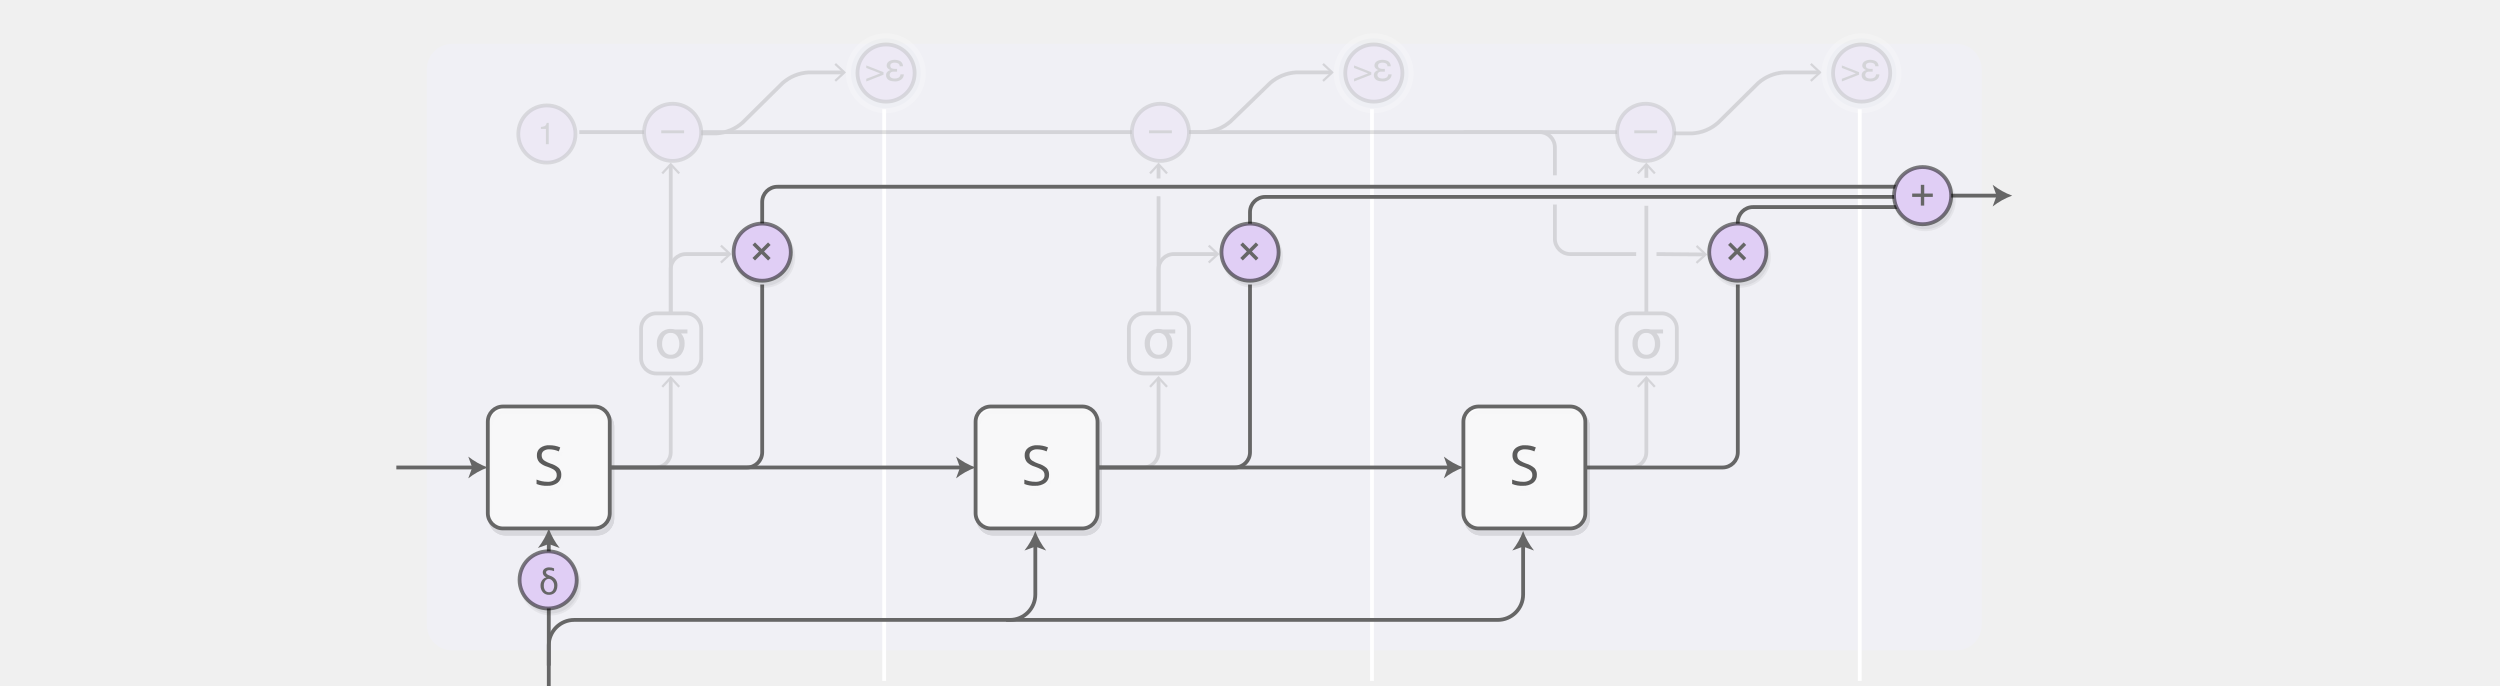
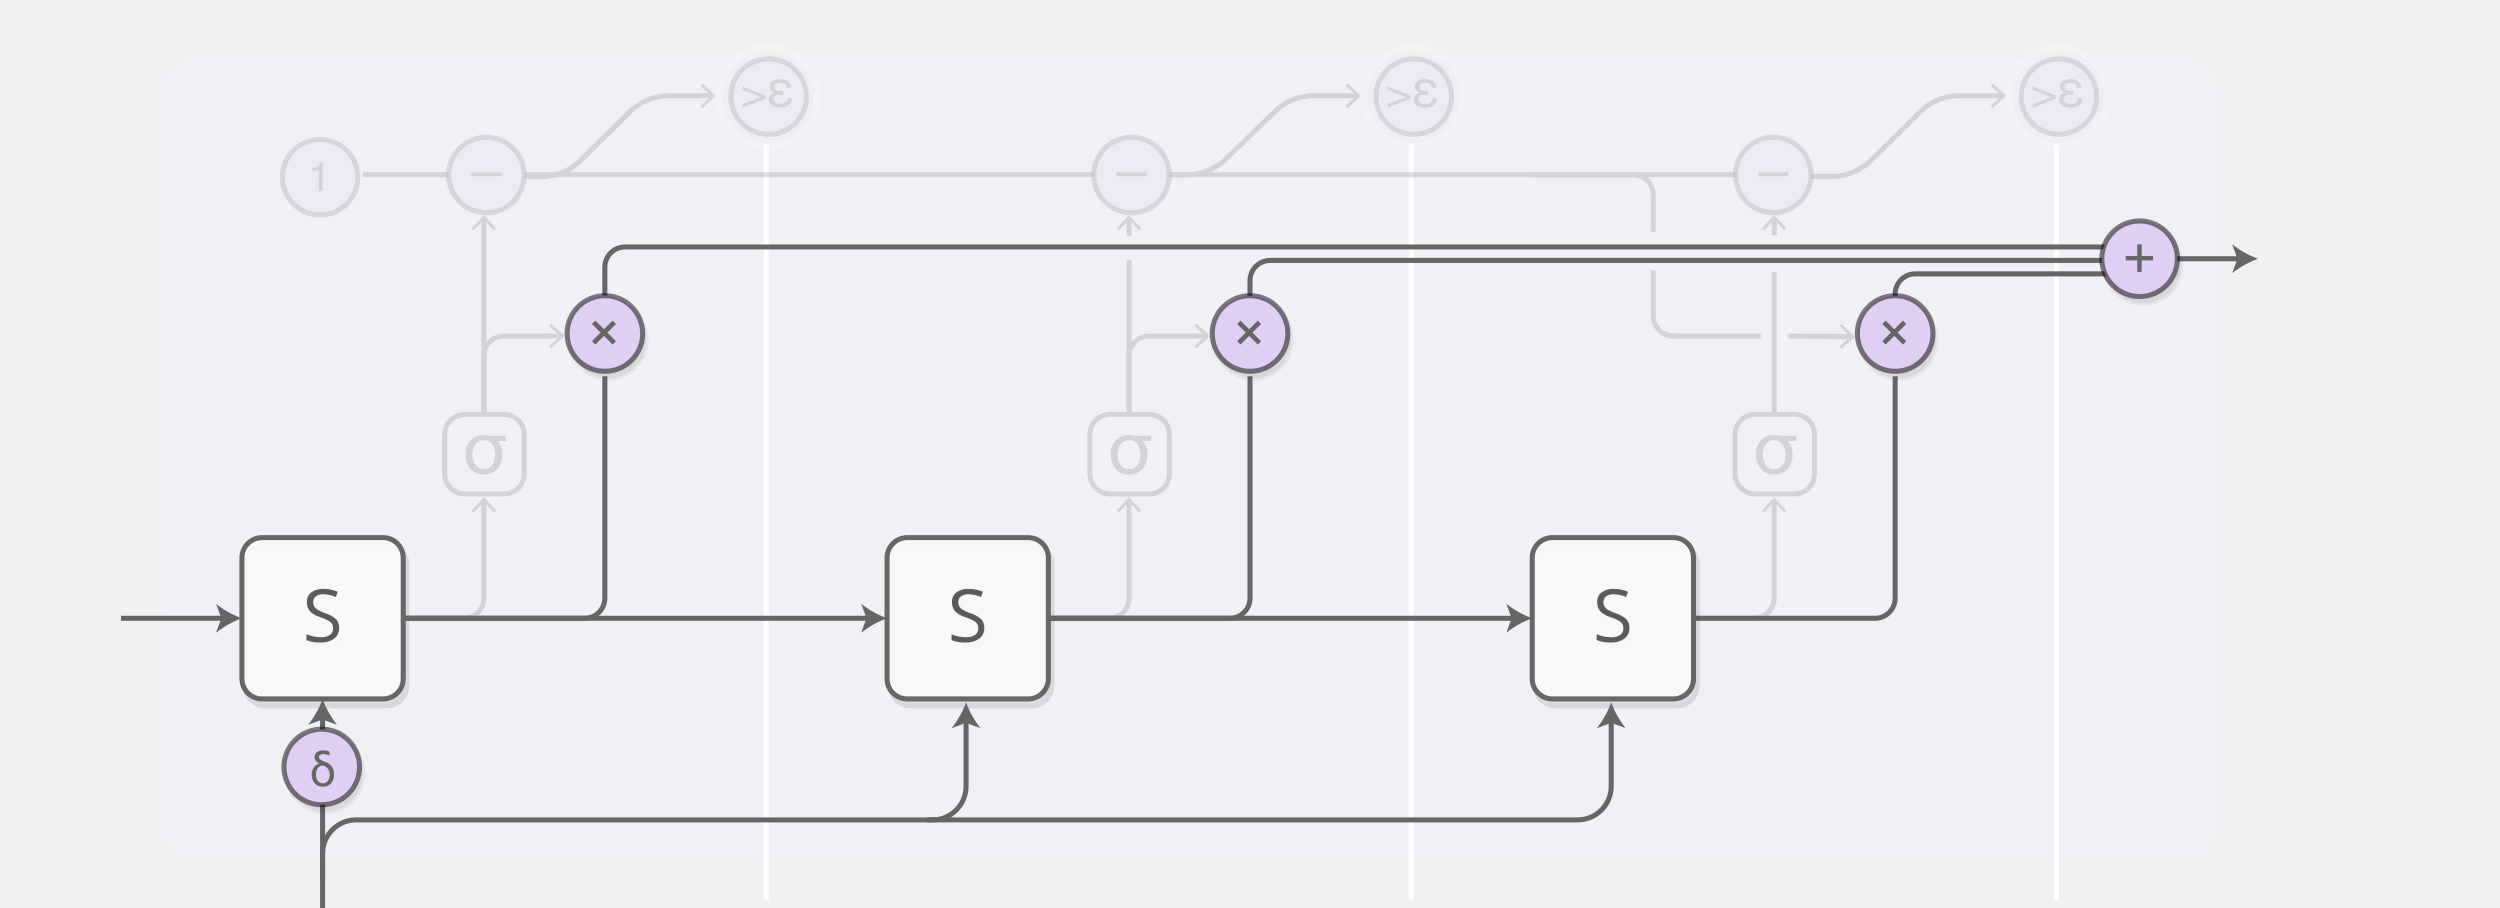
- <svg xmlns="http://www.w3.org/2000/svg" xmlns:xlink="http://www.w3.org/1999/xlink" id="background" width="984" height="270" viewBox="0 0 984 270">
+ <svg xmlns="http://www.w3.org/2000/svg" xmlns:xlink="http://www.w3.org/1999/xlink" id="background" viewBox="0 0 744 270">
  <defs>
    <symbol id="op-bg" data-name="op-bg" viewBox="0 0 24 24">
      <circle cx="12" cy="12" r="11.25" fill="#e0cef5" stroke="#000" stroke-miterlimit="10" stroke-opacity="0.5" stroke-width="1.5" />
    </symbol>
    <symbol id="op-x" data-name="op-x" viewBox="0 0 24 24">
      <use id="op-bg-3" data-name="op-bg" width="24" height="24" xlink:href="#op-bg" />
      <path d="M9.16,15.28l-1-1,2.56-2.56L8.16,9.16l1-1,2.58,2.58L14.3,8.17l1,1-2.56,2.56,2.57,2.57-1,1-2.57-2.57Z" fill="#666" />
    </symbol>
    <symbol id="rnn-bg" data-name="rnn-bg" viewBox="0 0 49.5 49.5">
      <rect x="0.75" y="0.75" width="48" height="48" rx="6" ry="6" fill="#fff" fill-opacity="0.8" stroke="#666" stroke-width="1.5" />
    </symbol>
    <symbol id="rnn-s" data-name="rnn-s" viewBox="0 0 49.5 49.5">
      <use id="rnn-bg-3" data-name="rnn-bg" width="49.5" height="49.5" xlink:href="#rnn-bg" />
      <path d="M29.68,27.61a3.81,3.81,0,0,1-1.49,3.2,6.46,6.46,0,0,1-4,1.15,10.1,10.1,0,0,1-4.25-.71V29.51a11.16,11.16,0,0,0,2.08.64,10.92,10.92,0,0,0,2.23.23,4.49,4.49,0,0,0,2.72-.69,2.25,2.25,0,0,0,.92-1.91,2.45,2.45,0,0,0-.32-1.32,3,3,0,0,0-1.08-1,15.14,15.14,0,0,0-2.31-1A7.38,7.38,0,0,1,21,22.68a4.06,4.06,0,0,1-.93-2.77A3.45,3.45,0,0,1,21.45,17,5.61,5.61,0,0,1,25,16a10.54,10.54,0,0,1,4.26.85l-0.56,1.57A9.63,9.63,0,0,0,25,17.6a3.62,3.62,0,0,0-2.24.62,2,2,0,0,0-.81,1.71,2.62,2.62,0,0,0,.3,1.32,2.8,2.8,0,0,0,1,.95,12.47,12.47,0,0,0,2.16,1A8.56,8.56,0,0,1,28.76,25,3.68,3.68,0,0,1,29.68,27.61Z" fill="#5b5b5b" />
    </symbol>
    <symbol id="op-sum_2" data-name="op-sum 2" viewBox="0 0 24 24">
      <use width="24" height="24" xlink:href="#op-bg" />
      <path d="M9.88,9.08a1.77,1.77,0,0,1,.69-1.47,3,3,0,0,1,1.89-.54,4.84,4.84,0,0,1,1.87.38v1.1a5.22,5.22,0,0,0-1.88-.4,1.57,1.57,0,0,0-.93.25,0.78,0.78,0,0,0-.35.67q0,0.74,1.51,1.26a4.6,4.6,0,0,1,2.22,1.44A3.75,3.75,0,0,1,15.64,14v0.27a4.23,4.23,0,0,1-.4,1.87,3,3,0,0,1-1.15,1.28,3.29,3.29,0,0,1-1.74.45,3.08,3.08,0,0,1-2.42-1A3.86,3.86,0,0,1,9,14.22V14.13a3.42,3.42,0,0,1,.64-2A2.76,2.76,0,0,1,11.29,11v0a2.36,2.36,0,0,1-1-.75A1.76,1.76,0,0,1,9.88,9.08Zm0.42,5.2a3,3,0,0,0,.55,1.89,1.8,1.8,0,0,0,1.49.69,1.79,1.79,0,0,0,1.48-.69,3.23,3.23,0,0,0,.55-2,2.67,2.67,0,0,0-.58-1.67,2.35,2.35,0,0,0-1.43-.92,1.81,1.81,0,0,0-1.49.7A3.19,3.19,0,0,0,10.3,14.28Z" fill="#666" />
    </symbol>
    <symbol id="op-sum" data-name="op-sum" viewBox="0 0 24 24">
      <use id="op-bg-14" data-name="op-bg" width="24" height="24" xlink:href="#op-bg" />
      <path d="M7.88,12.5V11.18h3.41V7.75h1.34v3.43H16V12.5H12.62v3.42H11.29V12.5H7.88Z" fill="#666" />
    </symbol>
    <symbol id="op-halo" data-name="op-halo" viewBox="0 0 31.45 31.45">
      <circle cx="15.73" cy="15.73" r="14.73" fill="#e6eaf2" stroke="#fff" stroke-miterlimit="10" stroke-width="2" />
    </symbol>
    <symbol id="op-sum_5" data-name="op-sum 5" viewBox="0 0 24 24">
      <use id="op-bg-17" data-name="op-bg" width="24" height="24" xlink:href="#op-bg" />
      <g>
        <path d="M11,12.65L4.21,15.32V14.26l5.51-2.12L4.21,10V9L11,11.66v1Z" fill="#666" />
        <path d="M16.34,11.45H15.48q-0.37,0-.73,0a1.84,1.84,0,0,0-.66.17,1,1,0,0,0-.46.42,1.19,1.19,0,0,0-.21.73,1.13,1.13,0,0,0,.2.67,1.4,1.4,0,0,0,.46.43,2.73,2.73,0,0,0,1.33.3,3,3,0,0,0,1.54-.37,1.66,1.66,0,0,0,.73-1.28H19a2.55,2.55,0,0,1-1.09,2.09,4,4,0,0,1-2.32.7,7.39,7.39,0,0,1-1.28-.11,4.23,4.23,0,0,1-1.17-.38A2.21,2.21,0,0,1,12,12.79a1.72,1.72,0,0,1,.55-1.3,2.33,2.33,0,0,1,1.2-.66v0a2.71,2.71,0,0,1-1.07-.69A1.56,1.56,0,0,1,12.24,9a1.8,1.8,0,0,1,.3-1,2,2,0,0,1,.74-0.69,4.19,4.19,0,0,1,2-.52,4.65,4.65,0,0,1,2.34.55,2.37,2.37,0,0,1,1.05,2H17.36a1.21,1.21,0,0,0-.64-1.15,3.21,3.21,0,0,0-1.36-.29,2.53,2.53,0,0,0-1.1.24,1,1,0,0,0-.58,1,1,1,0,0,0,.58,1,2.79,2.79,0,0,0,1.2.22h0.88v1.16Z" fill="#666" />
      </g>
    </symbol>
    <symbol id="op-sum_4" data-name="op-sum 4" viewBox="0 0 24 24">
      <use id="op-bg-20" data-name="op-bg" width="24" height="24" xlink:href="#op-bg" />
      <path d="M7.51,11.21h9v1.15h-9V11.21Z" fill="#666" />
    </symbol>
    <symbol id="op-sum_3" data-name="op-sum 3" viewBox="0 0 24 24">
      <use id="op-bg-23" data-name="op-bg" width="24" height="24" xlink:href="#op-bg" />
      <path d="M9.65,10V9.21a4.3,4.3,0,0,0,1.59-.37,1.83,1.83,0,0,0,.67-1.23h0.83V16H11.62V10h-2Z" fill="#666" />
    </symbol>
    <symbol id="rnn-sigma" data-name="rnn-sigma" viewBox="0 0 25.17 25.17">
      <rect x="0.75" y="0.75" width="23.67" height="23.67" rx="6" ry="6" fill="#f0f0f5" stroke="#666" stroke-width="1.5" />
      <path d="M19,8.67H16.48a5.39,5.39,0,0,1,1.41,3.87,6.62,6.62,0,0,1-1.37,4.36,5.13,5.13,0,0,1-4.11,1.73,5,5,0,0,1-4.09-1.78,6.66,6.66,0,0,1-1.37-4.32,5.73,5.73,0,0,1,1.5-4.07,5.22,5.22,0,0,1,4-1.58,6.18,6.18,0,0,1,1.67.21H19V8.67ZM15.8,12.78a5.89,5.89,0,0,0-.74-2.92,2.87,2.87,0,0,0-2.65-1.41A2.86,2.86,0,0,0,9.8,9.79a5.53,5.53,0,0,0-.77,3,4.82,4.82,0,0,0,.91,3,2.89,2.89,0,0,0,2.47,1.26A2.88,2.88,0,0,0,15,15.74,5.37,5.37,0,0,0,15.8,12.78Z" fill="#666" />
    </symbol>
  </defs>
-   <rect x="168" y="17.25" width="612" height="238.75" rx="10" ry="10" fill="#f0f0f5" />
-   <line x1="348" y1="43" x2="348" y2="268" stroke="#fff" stroke-miterlimit="10" stroke-width="1.5" />
-   <line x1="540" y1="43" x2="540" y2="268" stroke="#fff" stroke-miterlimit="10" stroke-width="1.5" />
-   <line x1="732" y1="43" x2="732" y2="268" stroke="#fff" stroke-miterlimit="10" stroke-width="1.5" />
-   <path d="M240,184h54a6,6,0,0,0,6-6V112" fill="none" stroke="#666" stroke-miterlimit="10" stroke-width="1.5" />
-   <path d="M432,184h54a6,6,0,0,0,6-6V112" fill="none" stroke="#666" stroke-miterlimit="10" stroke-width="1.5" />
-   <path d="M624,184h54a6,6,0,0,0,6-6V112" fill="none" stroke="#666" stroke-miterlimit="10" stroke-width="1.5" />
-   <path d="M300,88V79.5a6,6,0,0,1,6-6H756" fill="none" stroke="#666" stroke-miterlimit="10" stroke-width="1.5" />
-   <path d="M492,100V83.5a6,6,0,0,1,6-6H756" fill="none" stroke="#666" stroke-miterlimit="10" stroke-width="1.5" />
-   <path d="M684,100V87.5a6,6,0,0,1,6-6h66" fill="none" stroke="#666" stroke-miterlimit="10" stroke-width="1.5" />
-   <g>
-     <g opacity="0.1">
-       <circle cx="301.01" cy="101.25" r="11.25" />
-       <circle cx="301.01" cy="101.25" r="11.25" fill="none" stroke="#000" stroke-miterlimit="10" stroke-width="1.5" opacity="0.5" />
-       <path d="M298.17,104.53l-1-1,2.56-2.56-2.58-2.58,1-1,2.58,2.58,2.56-2.56,1,1L301.74,101l2.57,2.57-1,1L300.73,102Z" />
-     </g>
-     <use width="24" height="24" transform="translate(288.01 87.25)" xlink:href="#op-x" />
-   </g>
-   <g>
-     <g opacity="0.1">
-       <rect x="193" y="162" width="48" height="48" rx="6" ry="6" opacity="0.8" />
-       <rect x="193" y="162" width="48" height="48" rx="6" ry="6" fill="none" stroke="#000" stroke-width="1.5" />
-       <rect x="193" y="162" width="48" height="48" rx="6" ry="6" fill="none" stroke="#000" stroke-width="1.5" />
-       <rect x="193" y="162" width="48" height="48" rx="6" ry="6" fill="none" stroke="#000" stroke-width="1.5" />
-       <path d="M221.93,188.86a3.81,3.81,0,0,1-1.49,3.2,6.46,6.46,0,0,1-4,1.15,10.1,10.1,0,0,1-4.25-.71v-1.74a11.16,11.16,0,0,0,2.08.64,10.92,10.92,0,0,0,2.23.23,4.49,4.49,0,0,0,2.72-.69,2.25,2.25,0,0,0,.92-1.91,2.45,2.45,0,0,0-.32-1.32,3,3,0,0,0-1.08-1,15.14,15.14,0,0,0-2.31-1,7.38,7.38,0,0,1-3.1-1.84,4.06,4.06,0,0,1-.93-2.77,3.45,3.45,0,0,1,1.35-2.86,5.61,5.61,0,0,1,3.57-1.06,10.54,10.54,0,0,1,4.26.85L221,179.66a9.63,9.63,0,0,0-3.74-.81,3.62,3.62,0,0,0-2.24.62,2,2,0,0,0-.81,1.71,2.62,2.62,0,0,0,.3,1.32,2.8,2.8,0,0,0,1,.95,12.47,12.47,0,0,0,2.16,1,8.56,8.56,0,0,1,3.37,1.87A3.68,3.68,0,0,1,221.93,188.86Z" />
-     </g>
-     <use width="49.5" height="49.5" transform="translate(191.25 159.25)" xlink:href="#rnn-s" />
-   </g>
-   <g>
-     <g opacity="0.1">
-       <circle cx="493.01" cy="101.25" r="11.25" />
-       <circle cx="493.01" cy="101.25" r="11.25" fill="none" stroke="#000" stroke-miterlimit="10" stroke-width="1.5" opacity="0.5" />
-       <path d="M490.17,104.53l-1-1,2.56-2.56-2.58-2.58,1-1,2.58,2.58,2.56-2.56,1,1L493.73,101l2.57,2.57-1,1L492.73,102Z" />
-     </g>
-     <use width="24" height="24" transform="translate(480.01 87.25)" xlink:href="#op-x" />
-   </g>
-   <g>
-     <g opacity="0.1">
-       <rect x="384.99" y="162" width="48" height="48" rx="6" ry="6" opacity="0.8" />
-       <rect x="384.99" y="162" width="48" height="48" rx="6" ry="6" fill="none" stroke="#000" stroke-width="1.5" />
-       <rect x="384.99" y="162" width="48" height="48" rx="6" ry="6" fill="none" stroke="#000" stroke-width="1.5" />
-       <rect x="384.99" y="162" width="48" height="48" rx="6" ry="6" fill="none" stroke="#000" stroke-width="1.5" />
-       <path d="M413.93,188.86a3.81,3.81,0,0,1-1.49,3.2,6.46,6.46,0,0,1-4,1.15,10.1,10.1,0,0,1-4.25-.71v-1.74a11.16,11.16,0,0,0,2.08.64,10.92,10.92,0,0,0,2.23.23,4.49,4.49,0,0,0,2.72-.69,2.25,2.25,0,0,0,.92-1.91,2.45,2.45,0,0,0-.32-1.32,3,3,0,0,0-1.08-1,15.14,15.14,0,0,0-2.31-1,7.38,7.38,0,0,1-3.1-1.84,4.06,4.06,0,0,1-.93-2.77,3.45,3.45,0,0,1,1.35-2.86,5.61,5.61,0,0,1,3.57-1.06,10.54,10.54,0,0,1,4.26.85L413,179.66a9.63,9.63,0,0,0-3.74-.81,3.62,3.62,0,0,0-2.24.62,2,2,0,0,0-.81,1.71,2.62,2.62,0,0,0,.3,1.32,2.8,2.8,0,0,0,1,.95,12.47,12.47,0,0,0,2.16,1,8.56,8.56,0,0,1,3.37,1.87A3.68,3.68,0,0,1,413.93,188.86Z" />
-     </g>
-     <use width="49.5" height="49.5" transform="translate(383.24 159.25)" xlink:href="#rnn-s" />
+   <rect x="48" y="17.25" width="612" height="238.75" rx="10" ry="10" fill="#f0f0f5" />
+   <line x1="228" y1="43" x2="228" y2="268" stroke="#fff" stroke-miterlimit="10" stroke-width="1.5" />
+   <line x1="420" y1="43" x2="420" y2="268" stroke="#fff" stroke-miterlimit="10" stroke-width="1.5" />
+   <line x1="612" y1="43" x2="612" y2="268" stroke="#fff" stroke-miterlimit="10" stroke-width="1.5" />
+   <path d="M120,184h54a6,6,0,0,0,6-6V112" fill="none" stroke="#666" stroke-miterlimit="10" stroke-width="1.5" />
+   <path d="M312,184h54a6,6,0,0,0,6-6V112" fill="none" stroke="#666" stroke-miterlimit="10" stroke-width="1.5" />
+   <path d="M504,184h54a6,6,0,0,0,6-6V112" fill="none" stroke="#666" stroke-miterlimit="10" stroke-width="1.5" />
+   <path d="M180,88V79.5a6,6,0,0,1,6-6H636" fill="none" stroke="#666" stroke-miterlimit="10" stroke-width="1.5" />
+   <path d="M372,100V83.5a6,6,0,0,1,6-6H636" fill="none" stroke="#666" stroke-miterlimit="10" stroke-width="1.5" />
+   <path d="M564,100V87.5a6,6,0,0,1,6-6h66" fill="none" stroke="#666" stroke-miterlimit="10" stroke-width="1.5" />
+   <g>
+     <g opacity="0.1">
+       <circle cx="181.01" cy="101.25" r="11.25" />
+       <circle cx="181.01" cy="101.25" r="11.25" fill="none" stroke="#000" stroke-miterlimit="10" stroke-width="1.5" opacity="0.5" />
+       <path d="M178.17,104.53l-1-1,2.56-2.56-2.58-2.58,1-1,2.58,2.58,2.56-2.56,1,1L181.74,101l2.57,2.57-1,1L180.73,102Z" />
+     </g>
+     <use width="24" height="24" transform="translate(168.01 87.25)" xlink:href="#op-x" />
+   </g>
+   <g>
+     <g opacity="0.1">
+       <rect x="73" y="162" width="48" height="48" rx="6" ry="6" opacity="0.8" />
+       <rect x="73" y="162" width="48" height="48" rx="6" ry="6" fill="none" stroke="#000" stroke-width="1.5" />
+       <rect x="73" y="162" width="48" height="48" rx="6" ry="6" fill="none" stroke="#000" stroke-width="1.5" />
+       <rect x="73" y="162" width="48" height="48" rx="6" ry="6" fill="none" stroke="#000" stroke-width="1.5" />
+       <path d="M101.93,188.86a3.81,3.81,0,0,1-1.49,3.2,6.46,6.46,0,0,1-4,1.15,10.1,10.1,0,0,1-4.25-.71v-1.74a11.16,11.16,0,0,0,2.08.64,10.92,10.92,0,0,0,2.23.23,4.49,4.49,0,0,0,2.72-.69,2.25,2.25,0,0,0,.92-1.91,2.45,2.45,0,0,0-.32-1.32,3,3,0,0,0-1.08-1,15.14,15.14,0,0,0-2.31-1,7.38,7.38,0,0,1-3.1-1.84,4.06,4.06,0,0,1-.93-2.77,3.45,3.45,0,0,1,1.35-2.86,5.61,5.61,0,0,1,3.57-1.06,10.54,10.54,0,0,1,4.26.85L101,179.66a9.63,9.63,0,0,0-3.74-.81,3.62,3.62,0,0,0-2.24.62,2,2,0,0,0-.81,1.71,2.62,2.62,0,0,0,.3,1.32,2.8,2.8,0,0,0,1,.95,12.47,12.47,0,0,0,2.16,1,8.56,8.56,0,0,1,3.37,1.87A3.68,3.68,0,0,1,101.93,188.86Z" />
+     </g>
+     <use width="49.5" height="49.5" transform="translate(71.25 159.25)" xlink:href="#rnn-s" />
+   </g>
+   <g>
+     <g opacity="0.1">
+       <circle cx="373.01" cy="101.25" r="11.25" />
+       <circle cx="373.01" cy="101.25" r="11.25" fill="none" stroke="#000" stroke-miterlimit="10" stroke-width="1.5" opacity="0.5" />
+       <path d="M370.17,104.53l-1-1,2.56-2.56-2.58-2.58,1-1,2.58,2.58,2.56-2.56,1,1L373.73,101l2.57,2.57-1,1L372.73,102Z" />
+     </g>
+     <use width="24" height="24" transform="translate(360.01 87.25)" xlink:href="#op-x" />
+   </g>
+   <g>
+     <g opacity="0.1">
+       <rect x="264.99" y="162" width="48" height="48" rx="6" ry="6" opacity="0.8" />
+       <rect x="264.99" y="162" width="48" height="48" rx="6" ry="6" fill="none" stroke="#000" stroke-width="1.5" />
+       <rect x="264.99" y="162" width="48" height="48" rx="6" ry="6" fill="none" stroke="#000" stroke-width="1.5" />
+       <rect x="264.99" y="162" width="48" height="48" rx="6" ry="6" fill="none" stroke="#000" stroke-width="1.5" />
+       <path d="M293.93,188.86a3.81,3.81,0,0,1-1.49,3.2,6.46,6.46,0,0,1-4,1.15,10.1,10.1,0,0,1-4.25-.71v-1.74a11.16,11.16,0,0,0,2.08.64,10.92,10.92,0,0,0,2.23.23,4.49,4.49,0,0,0,2.72-.69,2.25,2.25,0,0,0,.92-1.91,2.45,2.45,0,0,0-.32-1.32,3,3,0,0,0-1.08-1,15.14,15.14,0,0,0-2.31-1,7.38,7.38,0,0,1-3.1-1.84,4.06,4.06,0,0,1-.93-2.77,3.45,3.45,0,0,1,1.35-2.86,5.61,5.61,0,0,1,3.57-1.06,10.54,10.54,0,0,1,4.26.85L293,179.66a9.63,9.63,0,0,0-3.74-.81,3.62,3.62,0,0,0-2.24.62,2,2,0,0,0-.81,1.71,2.62,2.62,0,0,0,.3,1.32,2.8,2.8,0,0,0,1,.95,12.47,12.47,0,0,0,2.16,1,8.56,8.56,0,0,1,3.37,1.87A3.68,3.68,0,0,1,293.93,188.86Z" />
+     </g>
+     <use width="49.5" height="49.5" transform="translate(263.24 159.25)" xlink:href="#rnn-s" />
  </g>
  <g id="_Group_" data-name="&lt;Group&gt;">
    <g opacity="0.1">
-       <circle cx="685" cy="101.25" r="11.25" />
-       <circle cx="685" cy="101.25" r="11.25" fill="none" stroke="#000" stroke-miterlimit="10" stroke-width="1.5" opacity="0.5" />
-       <path d="M682.16,104.53l-1-1,2.56-2.56-2.58-2.58,1-1,2.58,2.58,2.56-2.56,1,1L685.72,101l2.57,2.57-1,1L684.72,102Z" />
-     </g>
-     <use width="24" height="24" transform="translate(672 87.25)" xlink:href="#op-x" />
-   </g>
-   <g>
-     <g opacity="0.1">
-       <rect x="576.99" y="162" width="48" height="48" rx="6" ry="6" opacity="0.8" />
-       <rect x="576.99" y="162" width="48" height="48" rx="6" ry="6" fill="none" stroke="#000" stroke-width="1.5" />
-       <rect x="576.99" y="162" width="48" height="48" rx="6" ry="6" fill="none" stroke="#000" stroke-width="1.5" />
-       <rect x="576.99" y="162" width="48" height="48" rx="6" ry="6" fill="none" stroke="#000" stroke-width="1.5" />
-       <path d="M605.92,188.86a3.81,3.81,0,0,1-1.49,3.2,6.46,6.46,0,0,1-4,1.15,10.1,10.1,0,0,1-4.25-.71v-1.74a11.16,11.16,0,0,0,2.08.64,10.92,10.92,0,0,0,2.23.23,4.49,4.49,0,0,0,2.72-.69,2.25,2.25,0,0,0,.92-1.91,2.45,2.45,0,0,0-.32-1.32,3,3,0,0,0-1.08-1,15.14,15.14,0,0,0-2.31-1,7.38,7.38,0,0,1-3.1-1.84,4.06,4.06,0,0,1-.93-2.77,3.45,3.45,0,0,1,1.35-2.86,5.61,5.61,0,0,1,3.57-1.06,10.54,10.54,0,0,1,4.26.85L605,179.66a9.63,9.63,0,0,0-3.74-.81,3.62,3.62,0,0,0-2.24.62,2,2,0,0,0-.81,1.71,2.62,2.62,0,0,0,.3,1.32,2.8,2.8,0,0,0,1,.95,12.47,12.47,0,0,0,2.16,1,8.56,8.56,0,0,1,3.37,1.87A3.68,3.68,0,0,1,605.92,188.86Z" />
-     </g>
-     <use width="49.5" height="49.5" transform="translate(575.24 159.25)" xlink:href="#rnn-s" />
-   </g>
-   <g>
-     <g>
-       <line x1="156" y1="184" x2="186.57" y2="184" fill="none" stroke="#666" stroke-miterlimit="10" stroke-width="1.5" />
-       <path d="M192,184a27.2,27.2,0,0,0-7.69,4.28l1.55-4.28-1.55-4.28A27.18,27.18,0,0,0,192,184Z" fill="#666" />
-     </g>
-     <g>
-       <line x1="762" y1="77" x2="786.57" y2="77" fill="none" stroke="#666" stroke-miterlimit="10" stroke-width="1.5" />
-       <path d="M792,77a27.2,27.2,0,0,0-7.69,4.28L785.86,77l-1.55-4.28A27.17,27.17,0,0,0,792,77Z" fill="#666" />
-     </g>
-     <g>
-       <line x1="240" y1="184" x2="378.57" y2="184" fill="none" stroke="#666" stroke-miterlimit="10" stroke-width="1.5" />
-       <path d="M384,184a27.2,27.2,0,0,0-7.69,4.28l1.55-4.28-1.55-4.28A27.18,27.18,0,0,0,384,184Z" fill="#666" />
-     </g>
-     <g>
-       <line x1="432" y1="184" x2="570.57" y2="184" fill="none" stroke="#666" stroke-miterlimit="10" stroke-width="1.5" />
-       <path d="M576,184a27.2,27.2,0,0,0-7.69,4.28l1.55-4.28-1.55-4.28A27.18,27.18,0,0,0,576,184Z" fill="#666" />
-     </g>
-     <g>
-       <path d="M396,244H589.5a10,10,0,0,0,10-10V214.43" fill="none" stroke="#666" stroke-miterlimit="10" stroke-width="1.5" />
-       <path d="M599.5,209a27.2,27.2,0,0,0,4.28,7.69l-4.28-1.55-4.28,1.55A27.18,27.18,0,0,0,599.5,209Z" fill="#666" />
-     </g>
-     <g>
-       <path d="M216,274V254a10,10,0,0,1,10-10H397.5a10,10,0,0,0,10-10V214.43" fill="none" stroke="#666" stroke-miterlimit="10" stroke-width="1.5" />
-       <path d="M407.5,209a27.2,27.2,0,0,0,4.28,7.69l-4.28-1.55-4.28,1.55A27.18,27.18,0,0,0,407.5,209Z" fill="#666" />
-     </g>
-     <g>
-       <line x1="216" y1="262" x2="216" y2="213.43" fill="none" stroke="#666" stroke-miterlimit="10" stroke-width="1.5" />
-       <path d="M216,208a27.2,27.2,0,0,0,4.28,7.69L216,214.14l-4.28,1.55A27.18,27.18,0,0,0,216,208Z" fill="#666" />
-     </g>
-   </g>
-   <g>
-     <g opacity="0.1">
-       <circle cx="216.75" cy="230.25" r="11.25" />
-       <circle cx="216.75" cy="230.25" r="11.25" fill="none" stroke="#000" stroke-miterlimit="10" stroke-width="1.5" opacity="0.5" />
-       <path d="M214.63,227.33a1.77,1.77,0,0,1,.69-1.47,3,3,0,0,1,1.89-.54,4.84,4.84,0,0,1,1.87.38v1.1a5.22,5.22,0,0,0-1.88-.4,1.57,1.57,0,0,0-.93.25,0.78,0.78,0,0,0-.35.67q0,0.74,1.51,1.26a4.6,4.6,0,0,1,2.22,1.44,3.75,3.75,0,0,1,.74,2.26v0.27a4.23,4.23,0,0,1-.4,1.87,3,3,0,0,1-1.15,1.28,3.29,3.29,0,0,1-1.74.45,3.08,3.08,0,0,1-2.42-1,3.86,3.86,0,0,1-.9-2.66v-0.09a3.42,3.42,0,0,1,.64-2,2.76,2.76,0,0,1,1.63-1.14v0a2.36,2.36,0,0,1-1-.75A1.76,1.76,0,0,1,214.63,227.33Zm0.42,5.2a3,3,0,0,0,.55,1.89,1.94,1.94,0,0,0,3,0,3.23,3.23,0,0,0,.55-2,2.67,2.67,0,0,0-.58-1.67,2.35,2.35,0,0,0-1.43-.92,1.81,1.81,0,0,0-1.49.7A3.19,3.19,0,0,0,215.05,232.53Z" />
-     </g>
-     <use width="24" height="24" transform="translate(203.75 216.25)" xlink:href="#op-sum_2" />
+       <circle cx="565" cy="101.25" r="11.25" />
+       <circle cx="565" cy="101.25" r="11.25" fill="none" stroke="#000" stroke-miterlimit="10" stroke-width="1.5" opacity="0.5" />
+       <path d="M562.16,104.53l-1-1,2.56-2.56-2.58-2.58,1-1,2.58,2.58,2.56-2.56,1,1L565.72,101l2.57,2.57-1,1L564.72,102Z" />
+     </g>
+     <use width="24" height="24" transform="translate(552 87.25)" xlink:href="#op-x" />
+   </g>
+   <g>
+     <g opacity="0.1">
+       <rect x="456.99" y="162" width="48" height="48" rx="6" ry="6" opacity="0.8" />
+       <rect x="456.99" y="162" width="48" height="48" rx="6" ry="6" fill="none" stroke="#000" stroke-width="1.5" />
+       <rect x="456.99" y="162" width="48" height="48" rx="6" ry="6" fill="none" stroke="#000" stroke-width="1.5" />
+       <rect x="456.99" y="162" width="48" height="48" rx="6" ry="6" fill="none" stroke="#000" stroke-width="1.5" />
+       <path d="M485.92,188.86a3.81,3.81,0,0,1-1.49,3.2,6.46,6.46,0,0,1-4,1.15,10.1,10.1,0,0,1-4.25-.71v-1.74a11.16,11.16,0,0,0,2.08.64,10.92,10.92,0,0,0,2.23.23,4.49,4.49,0,0,0,2.72-.69,2.25,2.25,0,0,0,.92-1.91,2.45,2.45,0,0,0-.32-1.32,3,3,0,0,0-1.08-1,15.14,15.14,0,0,0-2.31-1,7.38,7.38,0,0,1-3.1-1.84,4.06,4.06,0,0,1-.93-2.77,3.45,3.45,0,0,1,1.35-2.86,5.61,5.61,0,0,1,3.57-1.06,10.54,10.54,0,0,1,4.26.85L485,179.66a9.63,9.63,0,0,0-3.74-.81,3.62,3.62,0,0,0-2.24.62,2,2,0,0,0-.81,1.71,2.62,2.62,0,0,0,.3,1.32,2.8,2.8,0,0,0,1,.95,12.47,12.47,0,0,0,2.16,1,8.56,8.56,0,0,1,3.37,1.87A3.68,3.68,0,0,1,485.92,188.86Z" />
+     </g>
+     <use width="49.5" height="49.5" transform="translate(455.24 159.25)" xlink:href="#rnn-s" />
+   </g>
+   <g>
+     <g>
+       <line x1="36" y1="184" x2="66.57" y2="184" fill="none" stroke="#666" stroke-miterlimit="10" stroke-width="1.5" />
+       <path d="M72,184a27.2,27.2,0,0,0-7.69,4.28L65.86,184l-1.55-4.28A27.18,27.18,0,0,0,72,184Z" fill="#666" />
+     </g>
+     <g>
+       <line x1="642" y1="77" x2="666.57" y2="77" fill="none" stroke="#666" stroke-miterlimit="10" stroke-width="1.5" />
+       <path d="M672,77a27.2,27.2,0,0,0-7.69,4.28L665.86,77l-1.55-4.28A27.17,27.17,0,0,0,672,77Z" fill="#666" />
+     </g>
+     <g>
+       <line x1="120" y1="184" x2="258.57" y2="184" fill="none" stroke="#666" stroke-miterlimit="10" stroke-width="1.5" />
+       <path d="M264,184a27.2,27.2,0,0,0-7.69,4.28l1.55-4.28-1.55-4.28A27.18,27.18,0,0,0,264,184Z" fill="#666" />
+     </g>
+     <g>
+       <line x1="312" y1="184" x2="450.57" y2="184" fill="none" stroke="#666" stroke-miterlimit="10" stroke-width="1.5" />
+       <path d="M456,184a27.2,27.2,0,0,0-7.69,4.28l1.55-4.28-1.55-4.28A27.18,27.18,0,0,0,456,184Z" fill="#666" />
+     </g>
+     <g>
+       <path d="M276,244H469.5a10,10,0,0,0,10-10V214.43" fill="none" stroke="#666" stroke-miterlimit="10" stroke-width="1.5" />
+       <path d="M479.5,209a27.2,27.2,0,0,0,4.28,7.69l-4.28-1.55-4.28,1.55A27.18,27.18,0,0,0,479.5,209Z" fill="#666" />
+     </g>
+     <g>
+       <path d="M96,274V254a10,10,0,0,1,10-10H277.5a10,10,0,0,0,10-10V214.43" fill="none" stroke="#666" stroke-miterlimit="10" stroke-width="1.5" />
+       <path d="M287.5,209a27.2,27.2,0,0,0,4.28,7.69l-4.28-1.55-4.28,1.55A27.18,27.18,0,0,0,287.5,209Z" fill="#666" />
+     </g>
+     <g>
+       <line x1="96" y1="262" x2="96" y2="213.43" fill="none" stroke="#666" stroke-miterlimit="10" stroke-width="1.5" />
+       <path d="M96,208a27.2,27.2,0,0,0,4.28,7.69L96,214.14l-4.28,1.55A27.18,27.18,0,0,0,96,208Z" fill="#666" />
+     </g>
+   </g>
+   <g>
+     <g opacity="0.1">
+       <circle cx="96.75" cy="230.25" r="11.25" />
+       <circle cx="96.75" cy="230.25" r="11.25" fill="none" stroke="#000" stroke-miterlimit="10" stroke-width="1.5" opacity="0.5" />
+       <path d="M94.63,227.33a1.77,1.77,0,0,1,.69-1.47,3,3,0,0,1,1.89-.54,4.84,4.84,0,0,1,1.87.38v1.1a5.22,5.22,0,0,0-1.88-.4,1.57,1.57,0,0,0-.93.25,0.78,0.78,0,0,0-.35.67q0,0.74,1.51,1.26A4.6,4.6,0,0,1,99.64,230a3.75,3.75,0,0,1,.74,2.26v0.27a4.23,4.23,0,0,1-.4,1.87,3,3,0,0,1-1.15,1.28,3.29,3.29,0,0,1-1.74.45,3.08,3.08,0,0,1-2.42-1,3.86,3.86,0,0,1-.9-2.66v-0.09a3.42,3.42,0,0,1,.64-2A2.76,2.76,0,0,1,96,229.21v0a2.36,2.36,0,0,1-1-.75A1.76,1.76,0,0,1,94.63,227.33Zm0.42,5.2a3,3,0,0,0,.55,1.89,1.94,1.94,0,0,0,3,0,3.23,3.23,0,0,0,.55-2,2.67,2.67,0,0,0-.58-1.67,2.35,2.35,0,0,0-1.43-.92,1.81,1.81,0,0,0-1.49.7A3.19,3.19,0,0,0,95.05,232.53Z" />
+     </g>
+     <use width="24" height="24" transform="translate(83.75 216.25)" xlink:href="#op-sum_2" />
  </g>
  <g id="_Group_2" data-name="&lt;Group&gt;">
    <g opacity="0.1">
-       <circle cx="757.75" cy="79" r="11.25" />
-       <circle cx="757.75" cy="79" r="11.25" fill="none" stroke="#000" stroke-miterlimit="10" stroke-width="1.5" opacity="0.5" />
-       <path d="M753.63,79.49V78.18H757V74.75h1.34v3.43h3.41v1.31h-3.41v3.42H757V79.49h-3.41Z" />
-     </g>
-     <use width="24" height="24" transform="translate(744.75 65)" xlink:href="#op-sum" />
+       <circle cx="637.75" cy="79" r="11.25" />
+       <circle cx="637.75" cy="79" r="11.25" fill="none" stroke="#000" stroke-miterlimit="10" stroke-width="1.5" opacity="0.5" />
+       <path d="M633.63,79.49V78.18H637V74.75h1.34v3.43h3.41v1.31h-3.41v3.42H637V79.49h-3.41Z" />
+     </g>
+     <use width="24" height="24" transform="translate(624.75 65)" xlink:href="#op-sum" />
  </g>
  <g opacity="0.2">
    <g>
-       <path d="M240,184h18a6,6,0,0,0,6-6V149" fill="none" stroke="#666" stroke-miterlimit="10" stroke-width="1.5" />
-       <polygon points="267.68 151.96 267.02 152.57 264 149.32 260.98 152.57 260.32 151.96 264 148 267.68 151.96" fill="#666" />
-     </g>
-     <g>
-       <path d="M432,184h18a6,6,0,0,0,6-6V149" fill="none" stroke="#666" stroke-miterlimit="10" stroke-width="1.5" />
-       <polygon points="459.68 151.96 459.02 152.57 456 149.32 452.98 152.57 452.32 151.96 456 148 459.68 151.96" fill="#666" />
-     </g>
-     <g>
-       <path d="M624,184h18a6,6,0,0,0,6-6V149" fill="none" stroke="#666" stroke-miterlimit="10" stroke-width="1.5" />
-       <polygon points="651.68 151.96 651.02 152.57 648 149.32 644.98 152.57 644.32 151.96 648 148 651.68 151.96" fill="#666" />
-     </g>
-     <g>
-       <line x1="264" y1="136" x2="264" y2="64.97" fill="none" stroke="#666" stroke-miterlimit="10" stroke-width="1.5" />
-       <polygon points="267.68 67.96 267.02 68.57 264 65.32 260.98 68.57 260.32 67.96 264 64 267.68 67.96" fill="#666" />
-     </g>
-     <g>
-       <line x1="456" y1="70.25" x2="456" y2="64.97" fill="none" stroke="#666" stroke-miterlimit="10" stroke-width="1.5" />
-       <polygon points="459.68 67.96 459.02 68.57 456 65.32 452.98 68.57 452.32 67.96 456 64 459.68 67.96" fill="#666" />
-     </g>
-     <line x1="456" y1="136" x2="456" y2="77.25" fill="none" stroke="#666" stroke-miterlimit="10" stroke-width="1.5" />
-     <g>
-       <line x1="648" y1="70" x2="648" y2="64.97" fill="none" stroke="#666" stroke-miterlimit="10" stroke-width="1.5" />
-       <polygon points="651.68 67.96 651.02 68.57 648 65.32 644.98 68.57 644.32 67.96 648 64 651.68 67.96" fill="#666" />
-     </g>
-     <line x1="648" y1="136" x2="648" y2="81" fill="none" stroke="#666" stroke-miterlimit="10" stroke-width="1.5" />
-     <g>
-       <path d="M264,136V106a6,6,0,0,1,6-6h17" fill="none" stroke="#666" stroke-miterlimit="10" stroke-width="1.5" />
-       <polygon points="284.05 103.68 283.43 103.02 286.68 100 283.43 96.98 284.05 96.32 288.01 100 284.05 103.68" fill="#666" />
-     </g>
-     <g>
-       <path d="M456,136V106a6,6,0,0,1,6-6h17" fill="none" stroke="#666" stroke-miterlimit="10" stroke-width="1.5" />
-       <polygon points="476.05 103.68 475.43 103.02 478.68 100 475.43 96.98 476.05 96.32 480.01 100 476.05 103.68" fill="#666" />
-     </g>
-     <line x1="228" y1="52" x2="648" y2="52" fill="none" stroke="#666" stroke-miterlimit="10" stroke-width="1.5" />
-     <g>
-       <path d="M264,52.5h18a16.83,16.83,0,0,0,10.26-4.22L308,32.72a16.83,16.83,0,0,1,10.26-4.22H332" fill="none" stroke="#666" stroke-miterlimit="10" stroke-width="1.5" />
-       <polygon points="329.04 32.18 328.43 31.52 331.68 28.5 328.43 25.48 329.04 24.82 333 28.5 329.04 32.18" fill="#666" />
-     </g>
-     <g>
-       <path d="M456,52h18a17.11,17.11,0,0,0,10.31-4.18l15.63-15.15a17.11,17.11,0,0,1,10.31-4.18H524" fill="none" stroke="#666" stroke-miterlimit="10" stroke-width="1.5" />
-       <polygon points="521.04 32.18 520.43 31.52 523.68 28.5 520.43 25.48 521.04 24.82 525 28.5 521.04 32.18" fill="#666" />
-     </g>
-     <g>
-       <path d="M648,52.5h18a16.83,16.83,0,0,0,10.26-4.22L692,32.72a16.83,16.83,0,0,1,10.26-4.22H716" fill="none" stroke="#666" stroke-miterlimit="10" stroke-width="1.5" />
-       <polygon points="713.04 32.18 712.43 31.52 715.68 28.5 712.43 25.48 713.04 24.82 717 28.5 713.04 32.18" fill="#666" />
-     </g>
-     <g>
-       <line x1="652" y1="100" x2="671.03" y2="100.16" fill="none" stroke="#666" stroke-miterlimit="10" stroke-width="1.5" />
-       <polygon points="668.02 103.81 667.41 103.15 670.68 100.15 667.46 97.11 668.08 96.45 672.01 100.17 668.02 103.81" fill="#666" />
-     </g>
-     <path d="M612,80.5V94a6,6,0,0,0,6,6h26" fill="none" stroke="#666" stroke-miterlimit="10" stroke-width="1.5" />
-     <path d="M576,52h30a6,6,0,0,1,6,6V69" fill="none" stroke="#666" stroke-miterlimit="10" stroke-width="1.5" />
-     <use id="op-halo-3" data-name="op-halo" width="31.45" height="31.45" transform="translate(332.94 13.11)" xlink:href="#op-halo" />
-     <use id="op-halo-6" data-name="op-halo" width="31.45" height="31.45" transform="translate(524.94 13.11)" xlink:href="#op-halo" />
-     <use id="op-halo-9" data-name="op-halo" width="31.45" height="31.45" transform="translate(716.94 13.11)" xlink:href="#op-halo" />
-     <use width="24" height="24" transform="translate(336.75 16.75)" xlink:href="#op-sum_5" />
-     <use width="24" height="24" transform="translate(252.75 40.09)" xlink:href="#op-sum_4" />
-     <use width="24" height="24" transform="translate(203.25 40.75)" xlink:href="#op-sum_3" />
-     <use width="24" height="24" transform="translate(528.74 16.75)" xlink:href="#op-sum_5" />
-     <use width="24" height="24" transform="translate(444.74 40.09)" xlink:href="#op-sum_4" />
-     <use width="24" height="24" transform="translate(720.74 16.75)" xlink:href="#op-sum_5" />
-     <use width="24" height="24" transform="translate(635.74 40.09)" xlink:href="#op-sum_4" />
-     <use id="rnn-sigma-3" data-name="rnn-sigma" width="25.17" height="25.17" transform="translate(251.58 122.58)" xlink:href="#rnn-sigma" />
-     <use id="rnn-sigma-6" data-name="rnn-sigma" width="25.17" height="25.17" transform="translate(443.58 122.58)" xlink:href="#rnn-sigma" />
-     <use id="rnn-sigma-9" data-name="rnn-sigma" width="25.17" height="25.17" transform="translate(635.58 122.58)" xlink:href="#rnn-sigma" />
+       <path d="M120,184h18a6,6,0,0,0,6-6V149" fill="none" stroke="#666" stroke-miterlimit="10" stroke-width="1.5" />
+       <polygon points="147.68 151.96 147.02 152.57 144 149.32 140.98 152.57 140.32 151.96 144 148 147.68 151.96" fill="#666" />
+     </g>
+     <g>
+       <path d="M312,184h18a6,6,0,0,0,6-6V149" fill="none" stroke="#666" stroke-miterlimit="10" stroke-width="1.5" />
+       <polygon points="339.68 151.96 339.02 152.57 336 149.32 332.98 152.57 332.32 151.96 336 148 339.68 151.96" fill="#666" />
+     </g>
+     <g>
+       <path d="M504,184h18a6,6,0,0,0,6-6V149" fill="none" stroke="#666" stroke-miterlimit="10" stroke-width="1.5" />
+       <polygon points="531.68 151.96 531.02 152.57 528 149.32 524.98 152.57 524.32 151.96 528 148 531.68 151.96" fill="#666" />
+     </g>
+     <g>
+       <line x1="144" y1="136" x2="144" y2="64.97" fill="none" stroke="#666" stroke-miterlimit="10" stroke-width="1.5" />
+       <polygon points="147.68 67.96 147.02 68.57 144 65.32 140.98 68.57 140.32 67.96 144 64 147.68 67.96" fill="#666" />
+     </g>
+     <g>
+       <line x1="336" y1="70.25" x2="336" y2="64.97" fill="none" stroke="#666" stroke-miterlimit="10" stroke-width="1.5" />
+       <polygon points="339.68 67.96 339.02 68.57 336 65.32 332.98 68.57 332.32 67.96 336 64 339.68 67.96" fill="#666" />
+     </g>
+     <line x1="336" y1="136" x2="336" y2="77.25" fill="none" stroke="#666" stroke-miterlimit="10" stroke-width="1.5" />
+     <g>
+       <line x1="528" y1="70" x2="528" y2="64.97" fill="none" stroke="#666" stroke-miterlimit="10" stroke-width="1.5" />
+       <polygon points="531.68 67.96 531.02 68.57 528 65.32 524.98 68.57 524.32 67.96 528 64 531.68 67.96" fill="#666" />
+     </g>
+     <line x1="528" y1="136" x2="528" y2="81" fill="none" stroke="#666" stroke-miterlimit="10" stroke-width="1.5" />
+     <g>
+       <path d="M144,136V106a6,6,0,0,1,6-6h17" fill="none" stroke="#666" stroke-miterlimit="10" stroke-width="1.5" />
+       <polygon points="164.05 103.68 163.43 103.02 166.68 100 163.43 96.98 164.05 96.32 168.01 100 164.05 103.68" fill="#666" />
+     </g>
+     <g>
+       <path d="M336,136V106a6,6,0,0,1,6-6h17" fill="none" stroke="#666" stroke-miterlimit="10" stroke-width="1.5" />
+       <polygon points="356.05 103.68 355.43 103.02 358.68 100 355.43 96.98 356.05 96.32 360.01 100 356.05 103.68" fill="#666" />
+     </g>
+     <line x1="108" y1="52" x2="528" y2="52" fill="none" stroke="#666" stroke-miterlimit="10" stroke-width="1.5" />
+     <g>
+       <path d="M144,52.5h18a16.83,16.83,0,0,0,10.26-4.22L188,32.72a16.83,16.83,0,0,1,10.26-4.22H212" fill="none" stroke="#666" stroke-miterlimit="10" stroke-width="1.5" />
+       <polygon points="209.04 32.18 208.43 31.52 211.68 28.5 208.43 25.48 209.04 24.82 213 28.5 209.04 32.18" fill="#666" />
+     </g>
+     <g>
+       <path d="M336,52h18a17.11,17.11,0,0,0,10.31-4.18l15.63-15.15a17.11,17.11,0,0,1,10.31-4.18H404" fill="none" stroke="#666" stroke-miterlimit="10" stroke-width="1.5" />
+       <polygon points="401.04 32.18 400.43 31.52 403.68 28.5 400.43 25.48 401.04 24.82 405 28.5 401.04 32.18" fill="#666" />
+     </g>
+     <g>
+       <path d="M528,52.5h18a16.83,16.83,0,0,0,10.26-4.22L572,32.72a16.83,16.83,0,0,1,10.26-4.22H596" fill="none" stroke="#666" stroke-miterlimit="10" stroke-width="1.5" />
+       <polygon points="593.04 32.18 592.43 31.52 595.68 28.5 592.43 25.48 593.04 24.82 597 28.5 593.04 32.18" fill="#666" />
+     </g>
+     <g>
+       <line x1="532" y1="100" x2="551.03" y2="100.16" fill="none" stroke="#666" stroke-miterlimit="10" stroke-width="1.5" />
+       <polygon points="548.02 103.81 547.41 103.15 550.68 100.15 547.46 97.11 548.08 96.45 552.01 100.17 548.02 103.81" fill="#666" />
+     </g>
+     <path d="M492,80.5V94a6,6,0,0,0,6,6h26" fill="none" stroke="#666" stroke-miterlimit="10" stroke-width="1.5" />
+     <path d="M456,52h30a6,6,0,0,1,6,6V69" fill="none" stroke="#666" stroke-miterlimit="10" stroke-width="1.5" />
+     <use id="op-halo-3" data-name="op-halo" width="31.45" height="31.45" transform="translate(212.94 13.11)" xlink:href="#op-halo" />
+     <use id="op-halo-6" data-name="op-halo" width="31.45" height="31.45" transform="translate(404.94 13.11)" xlink:href="#op-halo" />
+     <use id="op-halo-9" data-name="op-halo" width="31.45" height="31.45" transform="translate(596.94 13.11)" xlink:href="#op-halo" />
+     <use width="24" height="24" transform="translate(216.75 16.75)" xlink:href="#op-sum_5" />
+     <use width="24" height="24" transform="translate(132.75 40.09)" xlink:href="#op-sum_4" />
+     <use width="24" height="24" transform="translate(83.25 40.75)" xlink:href="#op-sum_3" />
+     <use width="24" height="24" transform="translate(408.74 16.75)" xlink:href="#op-sum_5" />
+     <use width="24" height="24" transform="translate(324.74 40.09)" xlink:href="#op-sum_4" />
+     <use width="24" height="24" transform="translate(600.74 16.75)" xlink:href="#op-sum_5" />
+     <use width="24" height="24" transform="translate(515.74 40.09)" xlink:href="#op-sum_4" />
+     <use id="rnn-sigma-3" data-name="rnn-sigma" width="25.17" height="25.17" transform="translate(131.58 122.58)" xlink:href="#rnn-sigma" />
+     <use id="rnn-sigma-6" data-name="rnn-sigma" width="25.17" height="25.17" transform="translate(323.58 122.58)" xlink:href="#rnn-sigma" />
+     <use id="rnn-sigma-9" data-name="rnn-sigma" width="25.17" height="25.17" transform="translate(515.58 122.58)" xlink:href="#rnn-sigma" />
  </g>
</svg>
